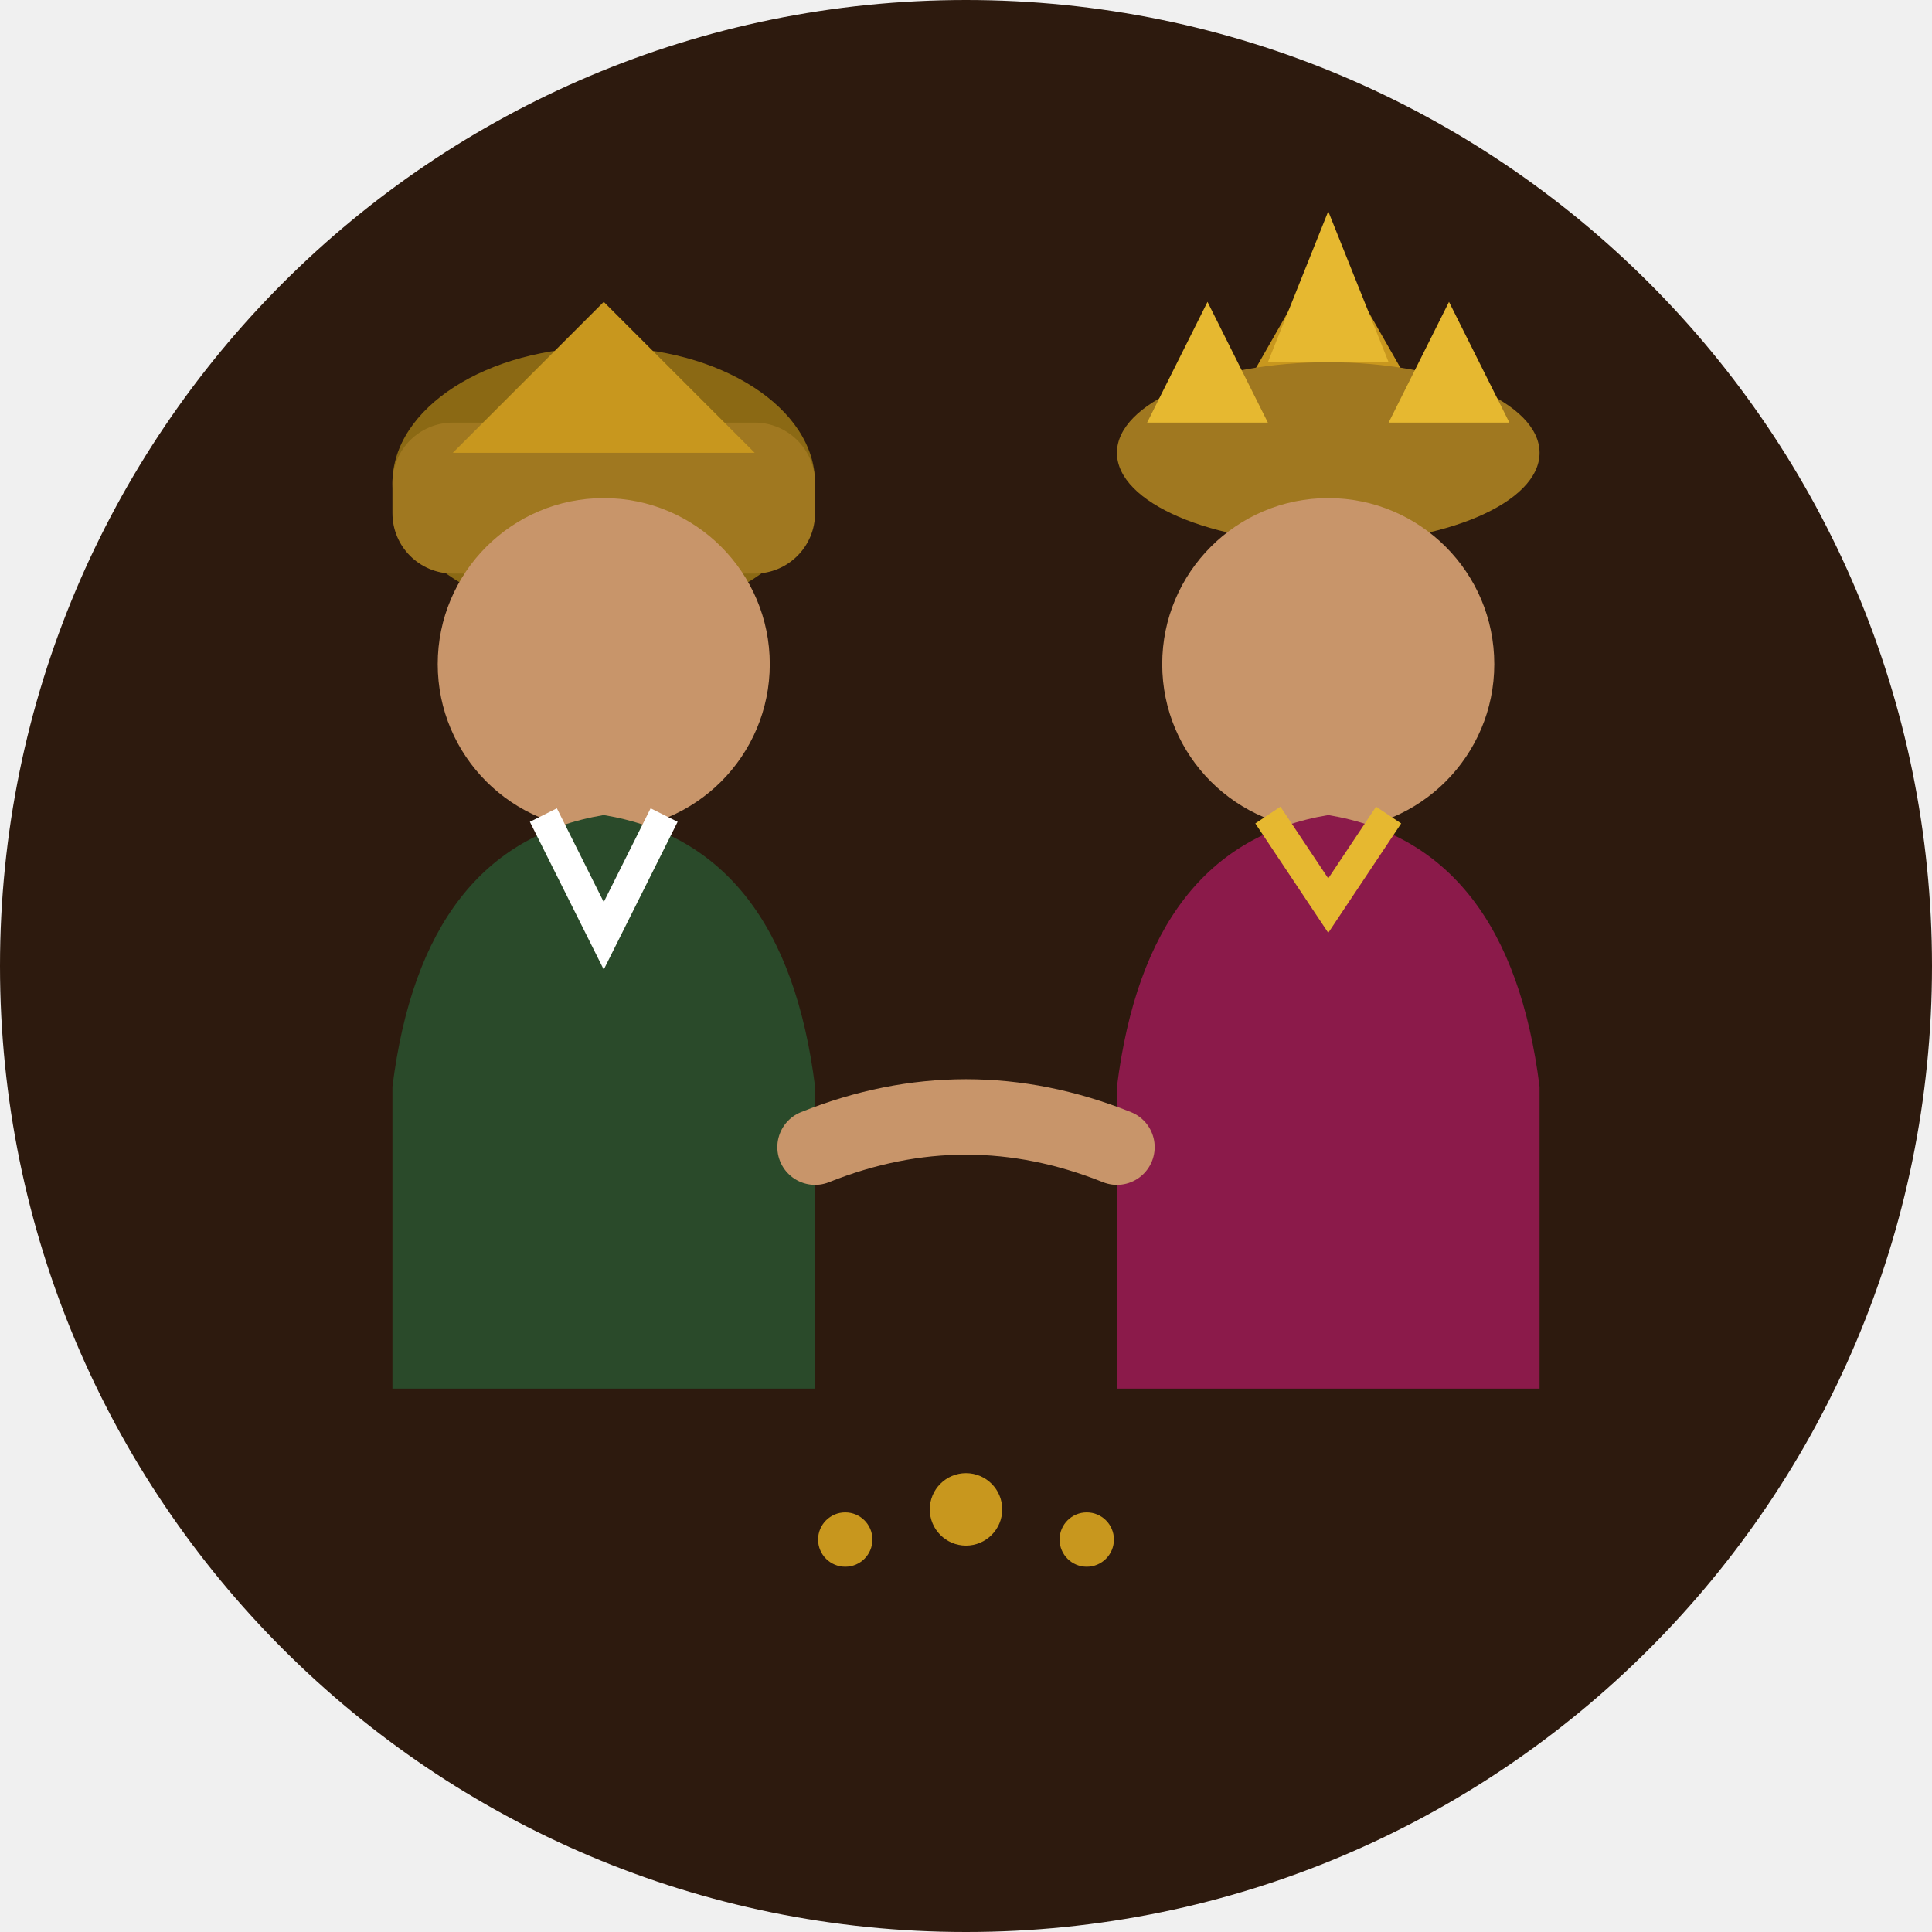
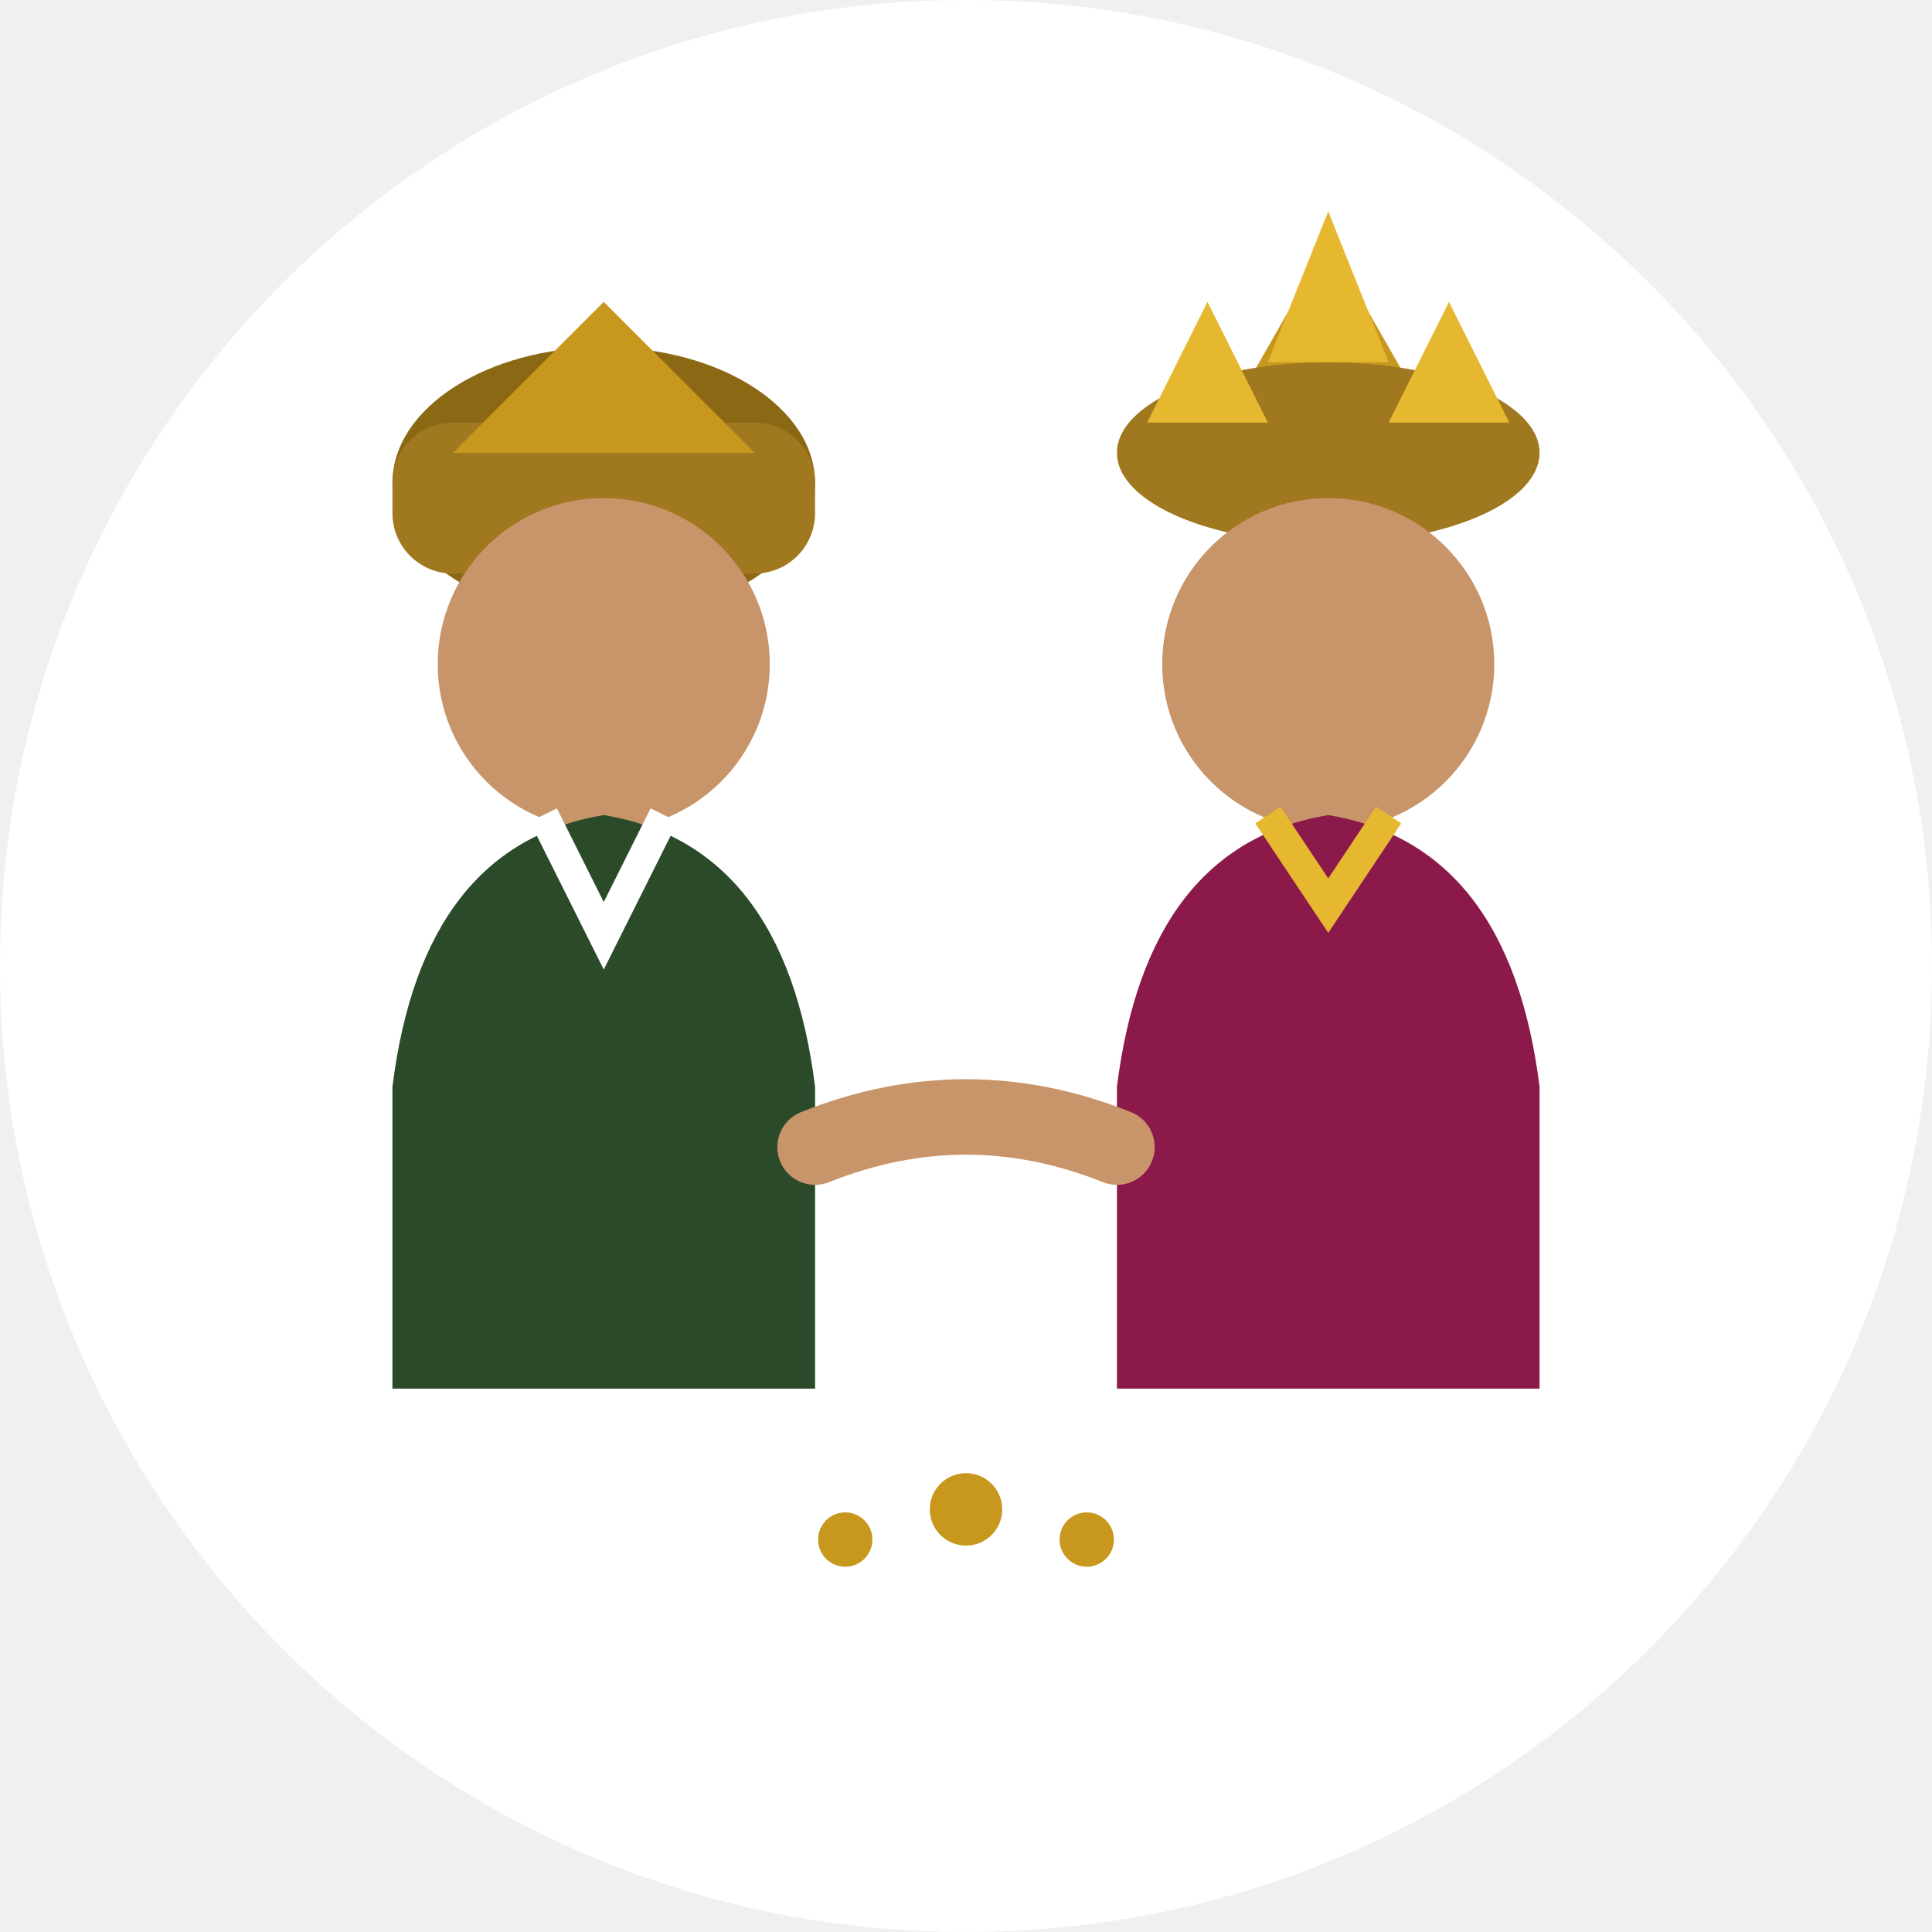
<svg xmlns="http://www.w3.org/2000/svg" viewBox="0 0 64 64" fill="none">
-   <circle cx="32" cy="32" r="32" fill="#2d1a0e" />
+   <circle cx="32" cy="32" r="32" fill="#ffffff" />
  <ellipse cx="20" cy="16" rx="7" ry="4.5" fill="#8B6914" />
  <rect x="13" y="14" width="14" height="5" rx="2" fill="#a07820" />
  <polygon points="20,10 15,15 25,15" fill="#c8971e" />
  <circle cx="20" cy="22" r="5.5" fill="#c8956a" />
  <path d="M13 36 Q14 28 20 27 Q26 28 27 36 L27 46 L13 46 Z" fill="#2a4a2a" />
  <path d="M18 27 L20 31 L22 27" stroke="#fff" stroke-width="1" fill="none" />
  <path d="M44 8 L40 15 L44 13 L48 15 Z" fill="#c8971e" />
  <ellipse cx="44" cy="15" rx="7" ry="3" fill="#a07820" />
  <polygon points="44,7 42,12 46,12" fill="#e6b830" />
  <polygon points="40,10 38,14 42,14" fill="#e6b830" />
  <polygon points="48,10 46,14 50,14" fill="#e6b830" />
  <circle cx="44" cy="22" r="5.5" fill="#c8956a" />
  <path d="M37 36 Q38 28 44 27 Q50 28 51 36 L51 46 L37 46 Z" fill="#8b1a4a" />
  <path d="M42 27 L44 30 L46 27" stroke="#e6b830" stroke-width="1" fill="none" />
  <path d="M27 38 Q32 36 37 38" stroke="#c8956a" stroke-width="2.5" stroke-linecap="round" fill="none" />
  <circle cx="32" cy="50" r="1.2" fill="#c8971e" />
  <circle cx="28" cy="51" r="0.9" fill="#c8971e" />
  <circle cx="36" cy="51" r="0.9" fill="#c8971e" />
</svg>
